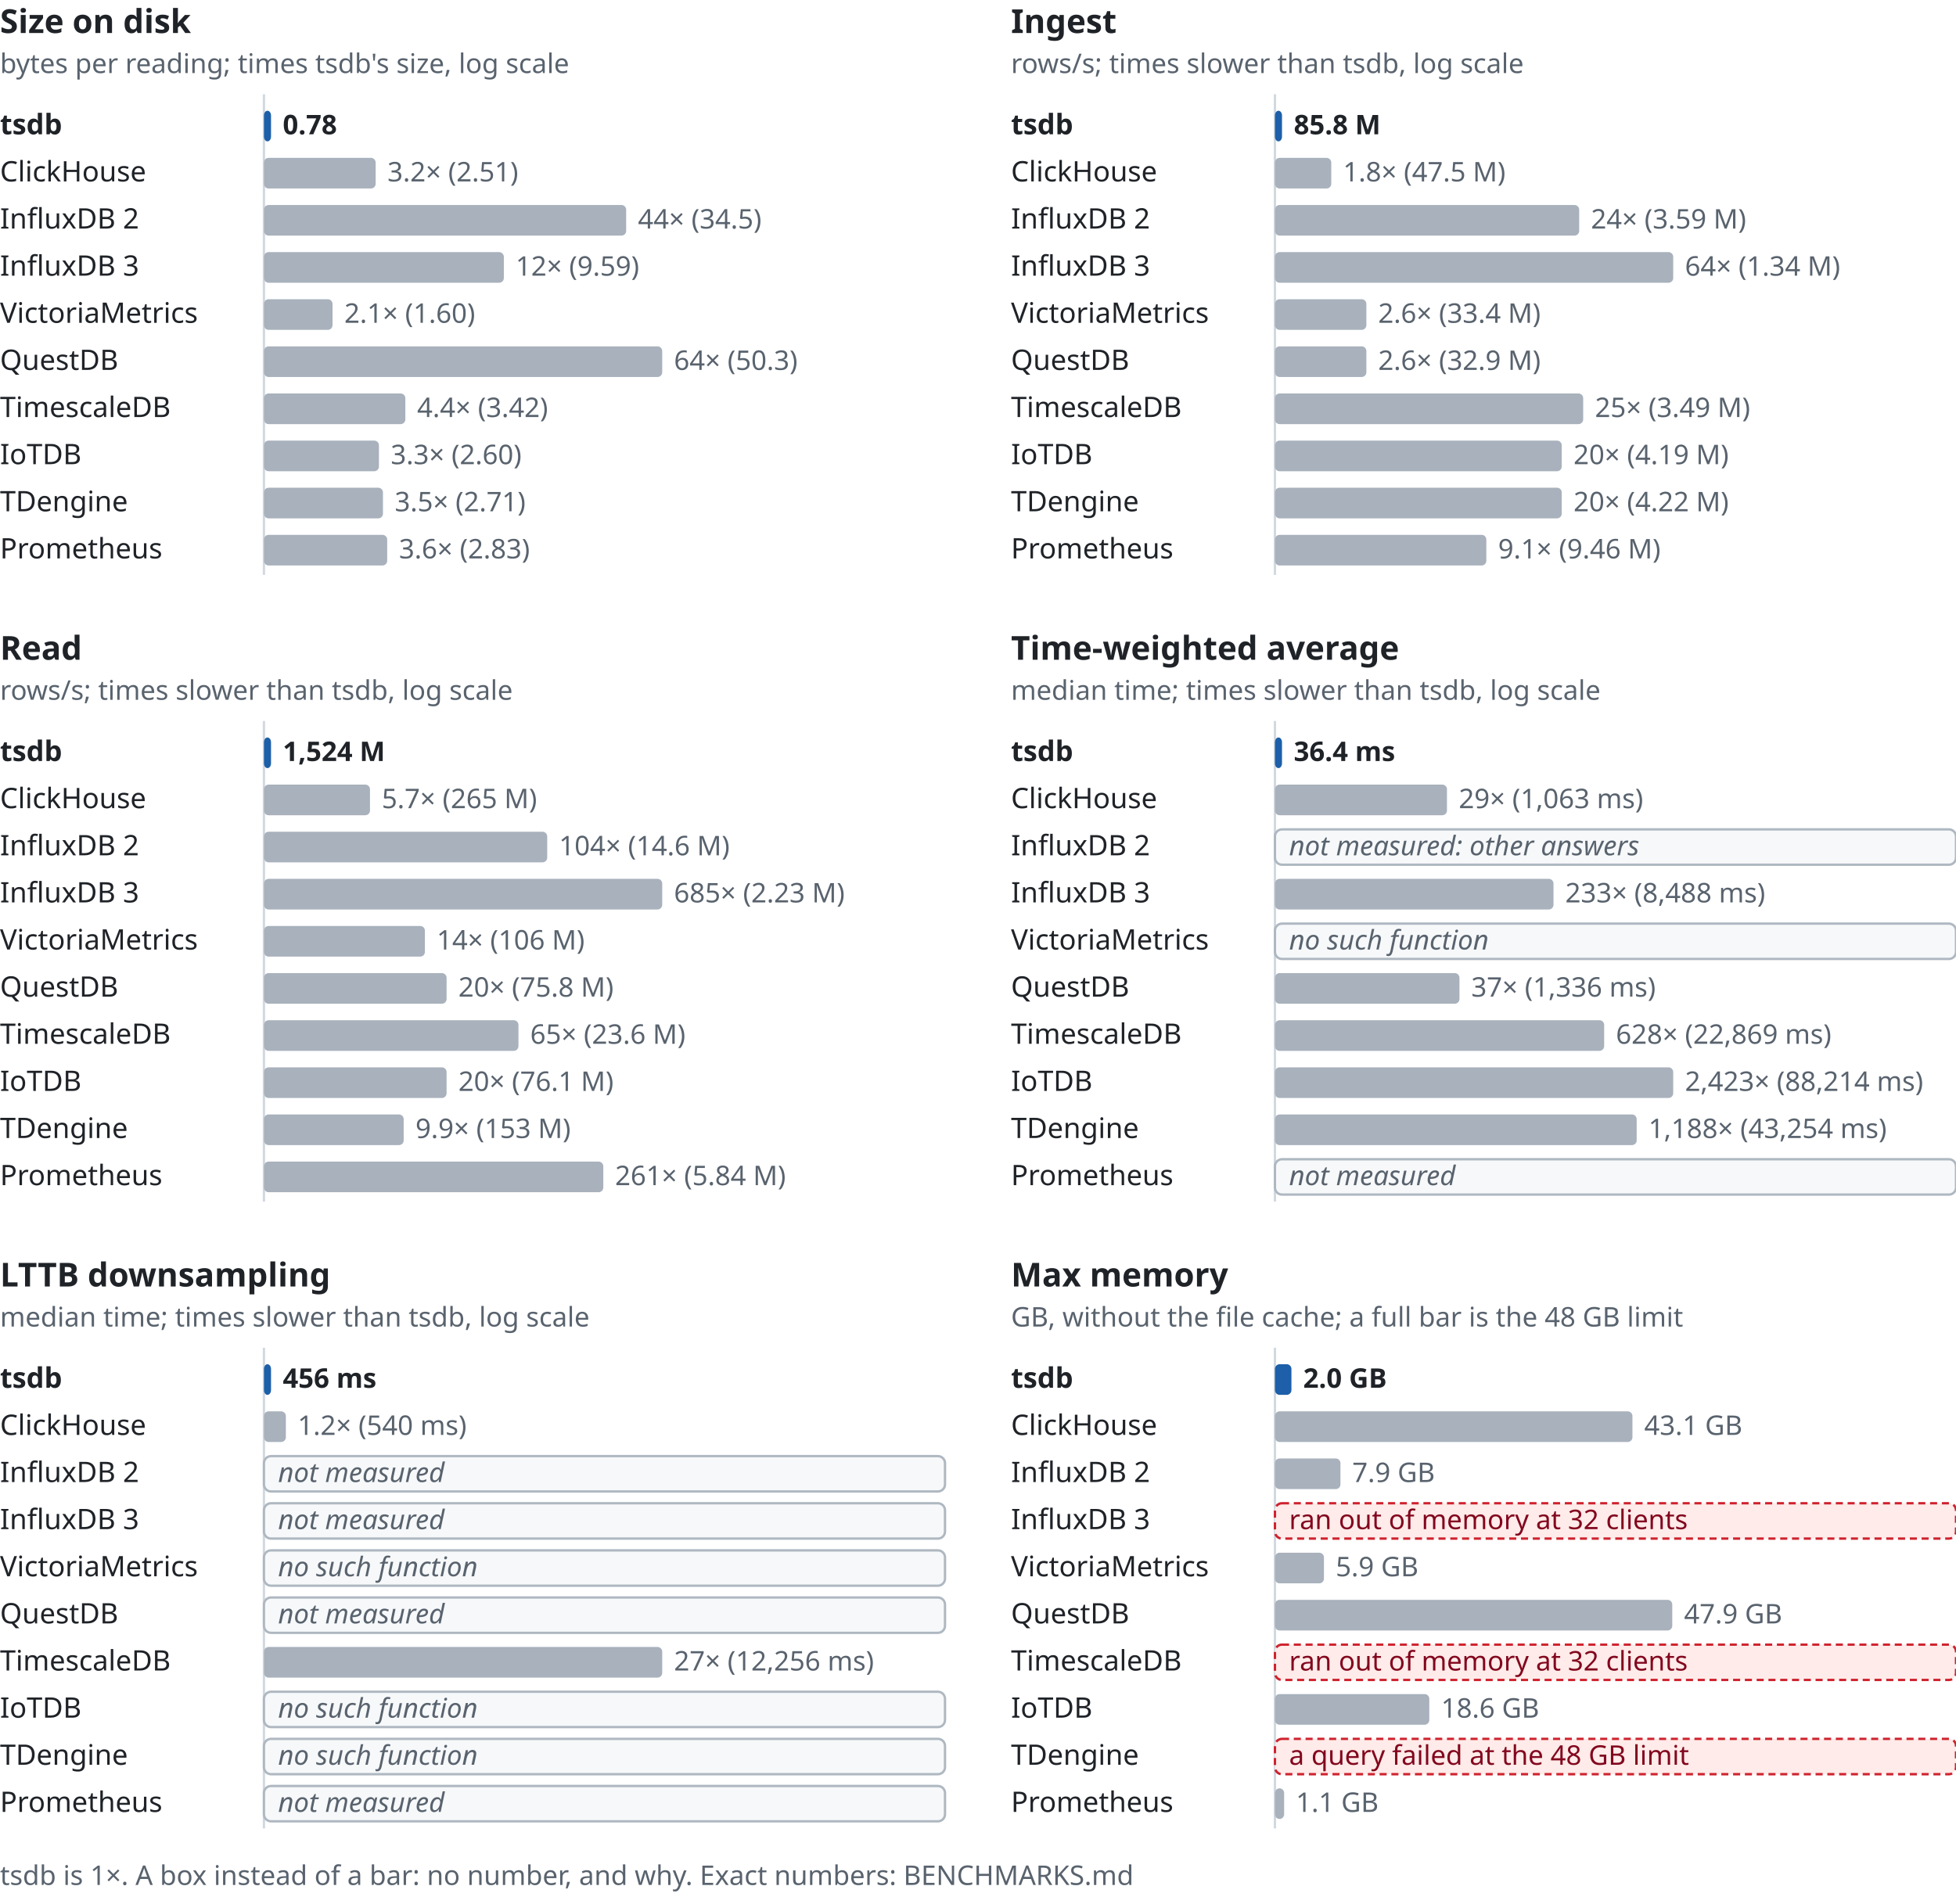
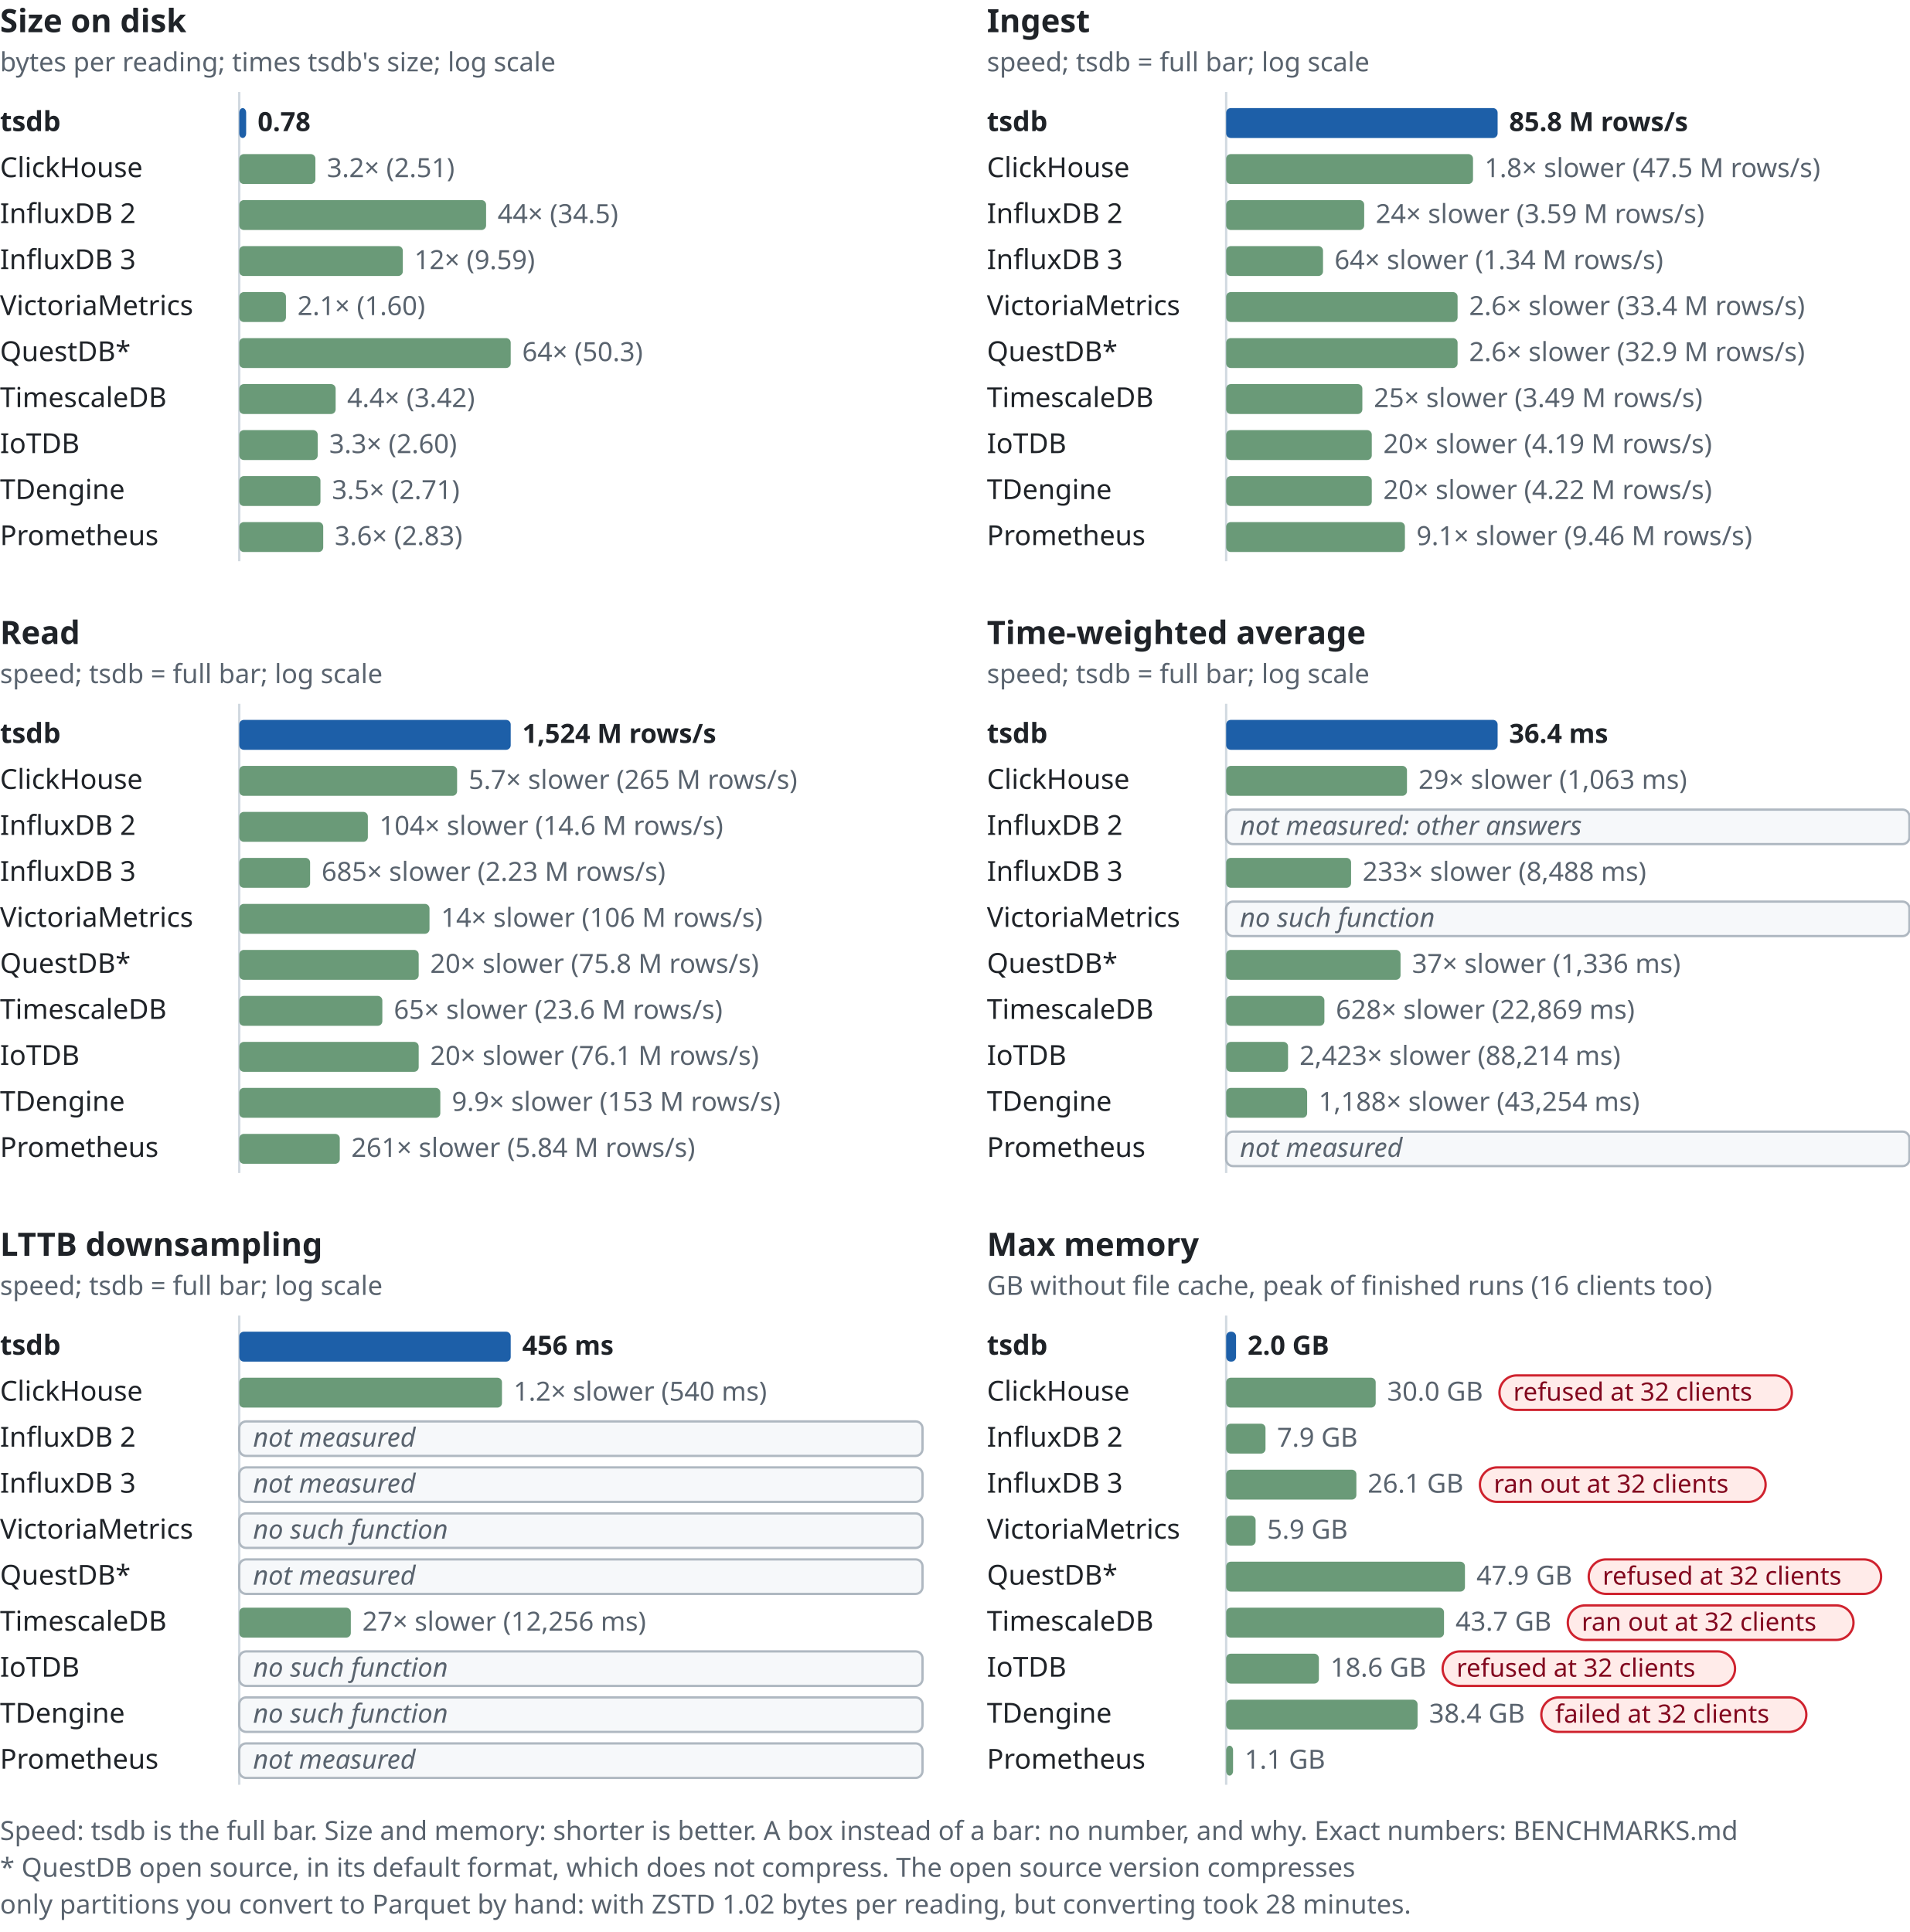
- <svg xmlns="http://www.w3.org/2000/svg" width="830" height="808" viewBox="0 0 830 808">
-   <style>text{font-family:-apple-system, BlinkMacSystemFont, 'Segoe UI', 'Noto Sans', Helvetica, Arial, sans-serif;font-size:12px;fill:#1f2328}.h{font-size:14px;font-weight:600}.m{font-size:11.5px;fill:#59636e}.n{fill:#1f2328}.v{font-size:11.5px;fill:#59636e}.us .n,.us .v{font-weight:700;fill:#1f2328}.b{fill:#a8b1bc}.us .b{fill:#1d5fa8}.r{stroke:#d1d9e0;stroke-width:1}.fail{fill:#ffebe9;stroke:#cf222e;stroke-width:1;stroke-dasharray:3 2}.failt{font-size:11.5px;fill:#82071e}.none{fill:#f6f8fa;stroke:#afb8c1;stroke-width:1}.nonet{font-size:11.5px;font-style:italic;fill:#59636e}</style>
+ <svg xmlns="http://www.w3.org/2000/svg" width="830" height="840" viewBox="0 0 830 840">
+   <style>text{font-family:-apple-system, BlinkMacSystemFont, 'Segoe UI', 'Noto Sans', Helvetica, Arial, sans-serif;font-size:12px;fill:#1f2328}.h{font-size:14px;font-weight:600}.m{font-size:11.5px;fill:#59636e}.n{fill:#1f2328}.v{font-size:11.5px;fill:#59636e}.us .n,.us .v{font-weight:700;fill:#1f2328}.b{fill:#6a9a78}.us .b{fill:#1d5fa8}.r{stroke:#d1d9e0;stroke-width:1}.fail{fill:#ffebe9;stroke:#cf222e;stroke-width:1}.failt{font-size:11px;fill:#82071e}.none{fill:#f6f8fa;stroke:#afb8c1;stroke-width:1}.nonet{font-size:11.5px;font-style:italic;fill:#59636e}</style>
  <text x="0" y="14" class="h">Size on disk</text>
-   <text x="0" y="31" class="m">bytes per reading; times tsdb's size, log scale</text>
-   <line x1="112" x2="112" y1="40" y2="244" class="r" />
+   <text x="0" y="31" class="m">bytes per reading; times tsdb's size; log scale</text>
+   <line x1="104" x2="104" y1="40" y2="244" class="r" />
  <g class="us">
    <text x="0" y="57" class="n">tsdb</text>
-     <rect x="112" y="47" width="3.0" height="13" rx="2" class="b" />
-     <text x="120.0" y="57" class="v">0.78</text>
+     <rect x="104" y="47" width="3.0" height="13" rx="2" class="b" />
+     <text x="112.0" y="57" class="v">0.78</text>
  </g>
  <g>
    <text x="0" y="77" class="n">ClickHouse</text>
-     <rect x="112" y="67" width="47.4" height="13" rx="2" class="b" />
-     <text x="164.4" y="77" class="v">3.2× (2.51)</text>
+     <rect x="104" y="67" width="33.1" height="13" rx="2" class="b" />
+     <text x="142.1" y="77" class="v">3.2× (2.51)</text>
  </g>
  <g>
    <text x="0" y="97" class="n">InfluxDB 2</text>
-     <rect x="112" y="87" width="153.7" height="13" rx="2" class="b" />
-     <text x="270.7" y="97" class="v">44× (34.5)</text>
+     <rect x="104" y="87" width="107.3" height="13" rx="2" class="b" />
+     <text x="216.3" y="97" class="v">44× (34.5)</text>
  </g>
  <g>
    <text x="0" y="117" class="n">InfluxDB 3</text>
-     <rect x="112" y="107" width="101.8" height="13" rx="2" class="b" />
-     <text x="218.8" y="117" class="v">12× (9.59)</text>
+     <rect x="104" y="107" width="71.1" height="13" rx="2" class="b" />
+     <text x="180.1" y="117" class="v">12× (9.59)</text>
  </g>
  <g>
    <text x="0" y="137" class="n">VictoriaMetrics</text>
-     <rect x="112" y="127" width="29.1" height="13" rx="2" class="b" />
-     <text x="146.1" y="137" class="v">2.1× (1.60)</text>
-   </g>
-   <g>
-     <text x="0" y="157" class="n">QuestDB</text>
-     <rect x="112" y="147" width="169.0" height="13" rx="2" class="b" />
-     <text x="286.0" y="157" class="v">64× (50.3)</text>
+     <rect x="104" y="127" width="20.3" height="13" rx="2" class="b" />
+     <text x="129.3" y="137" class="v">2.1× (1.60)</text>
+   </g>
+   <g>
+     <text x="0" y="157" class="n">QuestDB*</text>
+     <rect x="104" y="147" width="118.0" height="13" rx="2" class="b" />
+     <text x="227.0" y="157" class="v">64× (50.3)</text>
  </g>
  <g>
    <text x="0" y="177" class="n">TimescaleDB</text>
-     <rect x="112" y="167" width="60.0" height="13" rx="2" class="b" />
-     <text x="177.0" y="177" class="v">4.4× (3.42)</text>
+     <rect x="104" y="167" width="41.9" height="13" rx="2" class="b" />
+     <text x="150.9" y="177" class="v">4.4× (3.42)</text>
  </g>
  <g>
    <text x="0" y="197" class="n">IoTDB</text>
-     <rect x="112" y="187" width="48.8" height="13" rx="2" class="b" />
-     <text x="165.8" y="197" class="v">3.3× (2.60)</text>
+     <rect x="104" y="187" width="34.1" height="13" rx="2" class="b" />
+     <text x="143.1" y="197" class="v">3.3× (2.60)</text>
  </g>
  <g>
    <text x="0" y="217" class="n">TDengine</text>
-     <rect x="112" y="207" width="50.5" height="13" rx="2" class="b" />
-     <text x="167.5" y="217" class="v">3.5× (2.71)</text>
+     <rect x="104" y="207" width="35.3" height="13" rx="2" class="b" />
+     <text x="144.3" y="217" class="v">3.5× (2.71)</text>
  </g>
  <g>
    <text x="0" y="237" class="n">Prometheus</text>
-     <rect x="112" y="227" width="52.3" height="13" rx="2" class="b" />
-     <text x="169.3" y="237" class="v">3.6× (2.83)</text>
+     <rect x="104" y="227" width="36.5" height="13" rx="2" class="b" />
+     <text x="145.5" y="237" class="v">3.6× (2.83)</text>
  </g>
  <text x="429" y="14" class="h">Ingest</text>
-   <text x="429" y="31" class="m">rows/s; times slower than tsdb, log scale</text>
-   <line x1="541" x2="541" y1="40" y2="244" class="r" />
+   <text x="429" y="31" class="m">speed; tsdb = full bar; log scale</text>
+   <line x1="533" x2="533" y1="40" y2="244" class="r" />
  <g class="us">
    <text x="429" y="57" class="n">tsdb</text>
-     <rect x="541" y="47" width="3.0" height="13" rx="2" class="b" />
-     <text x="549.0" y="57" class="v">85.8 M</text>
+     <rect x="533" y="47" width="118.0" height="13" rx="2" class="b" />
+     <text x="656.0" y="57" class="v">85.8 M rows/s</text>
  </g>
  <g>
    <text x="429" y="77" class="n">ClickHouse</text>
-     <rect x="541" y="67" width="23.9" height="13" rx="2" class="b" />
-     <text x="569.9" y="77" class="v">1.8× (47.5 M)</text>
+     <rect x="533" y="67" width="107.3" height="13" rx="2" class="b" />
+     <text x="645.3" y="77" class="v">1.8× slower (47.5 M rows/s)</text>
  </g>
  <g>
    <text x="429" y="97" class="n">InfluxDB 2</text>
-     <rect x="541" y="87" width="129.1" height="13" rx="2" class="b" />
-     <text x="675.1" y="97" class="v">24× (3.59 M)</text>
+     <rect x="533" y="87" width="60.0" height="13" rx="2" class="b" />
+     <text x="598.0" y="97" class="v">24× slower (3.59 M rows/s)</text>
  </g>
  <g>
    <text x="429" y="117" class="n">InfluxDB 3</text>
-     <rect x="541" y="107" width="169.0" height="13" rx="2" class="b" />
-     <text x="715.0" y="117" class="v">64× (1.34 M)</text>
+     <rect x="533" y="107" width="42.1" height="13" rx="2" class="b" />
+     <text x="580.1" y="117" class="v">64× slower (1.34 M rows/s)</text>
  </g>
  <g>
    <text x="429" y="137" class="n">VictoriaMetrics</text>
-     <rect x="541" y="127" width="38.8" height="13" rx="2" class="b" />
-     <text x="584.8" y="137" class="v">2.6× (33.4 M)</text>
-   </g>
-   <g>
-     <text x="429" y="157" class="n">QuestDB</text>
-     <rect x="541" y="147" width="38.8" height="13" rx="2" class="b" />
-     <text x="584.8" y="157" class="v">2.6× (32.9 M)</text>
+     <rect x="533" y="127" width="100.6" height="13" rx="2" class="b" />
+     <text x="638.6" y="137" class="v">2.6× slower (33.4 M rows/s)</text>
+   </g>
+   <g>
+     <text x="429" y="157" class="n">QuestDB*</text>
+     <rect x="533" y="147" width="100.6" height="13" rx="2" class="b" />
+     <text x="638.6" y="157" class="v">2.6× slower (32.9 M rows/s)</text>
  </g>
  <g>
    <text x="429" y="177" class="n">TimescaleDB</text>
-     <rect x="541" y="167" width="130.8" height="13" rx="2" class="b" />
-     <text x="676.8" y="177" class="v">25× (3.49 M)</text>
+     <rect x="533" y="167" width="59.2" height="13" rx="2" class="b" />
+     <text x="597.2" y="177" class="v">25× slower (3.49 M rows/s)</text>
  </g>
  <g>
    <text x="429" y="197" class="n">IoTDB</text>
-     <rect x="541" y="187" width="121.7" height="13" rx="2" class="b" />
-     <text x="667.7" y="197" class="v">20× (4.19 M)</text>
+     <rect x="533" y="187" width="63.3" height="13" rx="2" class="b" />
+     <text x="601.3" y="197" class="v">20× slower (4.19 M rows/s)</text>
  </g>
  <g>
    <text x="429" y="217" class="n">TDengine</text>
-     <rect x="541" y="207" width="121.7" height="13" rx="2" class="b" />
-     <text x="667.7" y="217" class="v">20× (4.22 M)</text>
+     <rect x="533" y="207" width="63.3" height="13" rx="2" class="b" />
+     <text x="601.3" y="217" class="v">20× slower (4.22 M rows/s)</text>
  </g>
  <g>
    <text x="429" y="237" class="n">Prometheus</text>
-     <rect x="541" y="227" width="89.7" height="13" rx="2" class="b" />
-     <text x="635.7" y="237" class="v">9.1× (9.46 M)</text>
+     <rect x="533" y="227" width="77.7" height="13" rx="2" class="b" />
+     <text x="615.7" y="237" class="v">9.1× slower (9.46 M rows/s)</text>
  </g>
  <text x="0" y="280" class="h">Read</text>
-   <text x="0" y="297" class="m">rows/s; times slower than tsdb, log scale</text>
-   <line x1="112" x2="112" y1="306" y2="510" class="r" />
+   <text x="0" y="297" class="m">speed; tsdb = full bar; log scale</text>
+   <line x1="104" x2="104" y1="306" y2="510" class="r" />
  <g class="us">
    <text x="0" y="323" class="n">tsdb</text>
-     <rect x="112" y="313" width="3.0" height="13" rx="2" class="b" />
-     <text x="120.0" y="323" class="v">1,524 M</text>
+     <rect x="104" y="313" width="118.0" height="13" rx="2" class="b" />
+     <text x="227.0" y="323" class="v">1,524 M rows/s</text>
  </g>
  <g>
    <text x="0" y="343" class="n">ClickHouse</text>
-     <rect x="112" y="333" width="45.0" height="13" rx="2" class="b" />
-     <text x="162.0" y="343" class="v">5.7× (265 M)</text>
+     <rect x="104" y="333" width="94.7" height="13" rx="2" class="b" />
+     <text x="203.7" y="343" class="v">5.7× slower (265 M rows/s)</text>
  </g>
  <g>
    <text x="0" y="363" class="n">InfluxDB 2</text>
-     <rect x="112" y="353" width="120.2" height="13" rx="2" class="b" />
-     <text x="237.2" y="363" class="v">104× (14.6 M)</text>
+     <rect x="104" y="353" width="55.9" height="13" rx="2" class="b" />
+     <text x="164.9" y="363" class="v">104× slower (14.6 M rows/s)</text>
  </g>
  <g>
    <text x="0" y="383" class="n">InfluxDB 3</text>
-     <rect x="112" y="373" width="169.0" height="13" rx="2" class="b" />
-     <text x="286.0" y="383" class="v">685× (2.23 M)</text>
+     <rect x="104" y="373" width="30.8" height="13" rx="2" class="b" />
+     <text x="139.8" y="383" class="v">685× slower (2.23 M rows/s)</text>
  </g>
  <g>
    <text x="0" y="403" class="n">VictoriaMetrics</text>
-     <rect x="112" y="393" width="68.3" height="13" rx="2" class="b" />
-     <text x="185.3" y="403" class="v">14× (106 M)</text>
-   </g>
-   <g>
-     <text x="0" y="423" class="n">QuestDB</text>
-     <rect x="112" y="413" width="77.5" height="13" rx="2" class="b" />
-     <text x="194.5" y="423" class="v">20× (75.8 M)</text>
+     <rect x="104" y="393" width="82.7" height="13" rx="2" class="b" />
+     <text x="191.7" y="403" class="v">14× slower (106 M rows/s)</text>
+   </g>
+   <g>
+     <text x="0" y="423" class="n">QuestDB*</text>
+     <rect x="104" y="413" width="78.0" height="13" rx="2" class="b" />
+     <text x="187.0" y="423" class="v">20× slower (75.8 M rows/s)</text>
  </g>
  <g>
    <text x="0" y="443" class="n">TimescaleDB</text>
-     <rect x="112" y="433" width="108.0" height="13" rx="2" class="b" />
-     <text x="225.0" y="443" class="v">65× (23.6 M)</text>
+     <rect x="104" y="433" width="62.2" height="13" rx="2" class="b" />
+     <text x="171.2" y="443" class="v">65× slower (23.6 M rows/s)</text>
  </g>
  <g>
    <text x="0" y="463" class="n">IoTDB</text>
-     <rect x="112" y="453" width="77.5" height="13" rx="2" class="b" />
-     <text x="194.5" y="463" class="v">20× (76.1 M)</text>
+     <rect x="104" y="453" width="78.0" height="13" rx="2" class="b" />
+     <text x="187.0" y="463" class="v">20× slower (76.1 M rows/s)</text>
  </g>
  <g>
    <text x="0" y="483" class="n">TDengine</text>
-     <rect x="112" y="473" width="59.3" height="13" rx="2" class="b" />
-     <text x="176.3" y="483" class="v">9.9× (153 M)</text>
+     <rect x="104" y="473" width="87.4" height="13" rx="2" class="b" />
+     <text x="196.4" y="483" class="v">9.9× slower (153 M rows/s)</text>
  </g>
  <g>
    <text x="0" y="503" class="n">Prometheus</text>
-     <rect x="112" y="493" width="144.0" height="13" rx="2" class="b" />
-     <text x="261.0" y="503" class="v">261× (5.84 M)</text>
+     <rect x="104" y="493" width="43.7" height="13" rx="2" class="b" />
+     <text x="152.7" y="503" class="v">261× slower (5.84 M rows/s)</text>
  </g>
  <text x="429" y="280" class="h">Time-weighted average</text>
-   <text x="429" y="297" class="m">median time; times slower than tsdb, log scale</text>
-   <line x1="541" x2="541" y1="306" y2="510" class="r" />
+   <text x="429" y="297" class="m">speed; tsdb = full bar; log scale</text>
+   <line x1="533" x2="533" y1="306" y2="510" class="r" />
  <g class="us">
    <text x="429" y="323" class="n">tsdb</text>
-     <rect x="541" y="313" width="3.0" height="13" rx="2" class="b" />
-     <text x="549.0" y="323" class="v">36.4 ms</text>
+     <rect x="533" y="313" width="118.0" height="13" rx="2" class="b" />
+     <text x="656.0" y="323" class="v">36.4 ms</text>
  </g>
  <g>
    <text x="429" y="343" class="n">ClickHouse</text>
-     <rect x="541" y="333" width="73.0" height="13" rx="2" class="b" />
-     <text x="619.0" y="343" class="v">29× (1,063 ms)</text>
+     <rect x="533" y="333" width="78.6" height="13" rx="2" class="b" />
+     <text x="616.6" y="343" class="v">29× slower (1,063 ms)</text>
  </g>
  <g>
    <text x="429" y="363" class="n">InfluxDB 2</text>
-     <rect x="541" y="352" width="289" height="15" rx="3" class="none" />
-     <text x="547" y="363" class="nonet">not measured: other answers</text>
+     <rect x="533" y="352" width="297" height="15" rx="3" class="none" />
+     <text x="539" y="363" class="nonet">not measured: other answers</text>
  </g>
  <g>
    <text x="429" y="383" class="n">InfluxDB 3</text>
-     <rect x="541" y="373" width="118.2" height="13" rx="2" class="b" />
-     <text x="664.2" y="383" class="v">233× (8,488 ms)</text>
+     <rect x="533" y="373" width="54.3" height="13" rx="2" class="b" />
+     <text x="592.3" y="383" class="v">233× slower (8,488 ms)</text>
  </g>
  <g>
    <text x="429" y="403" class="n">VictoriaMetrics</text>
-     <rect x="541" y="392" width="289" height="15" rx="3" class="none" />
-     <text x="547" y="403" class="nonet">no such function</text>
-   </g>
-   <g>
-     <text x="429" y="423" class="n">QuestDB</text>
-     <rect x="541" y="413" width="78.3" height="13" rx="2" class="b" />
-     <text x="624.3" y="423" class="v">37× (1,336 ms)</text>
+     <rect x="533" y="392" width="297" height="15" rx="3" class="none" />
+     <text x="539" y="403" class="nonet">no such function</text>
+   </g>
+   <g>
+     <text x="429" y="423" class="n">QuestDB*</text>
+     <rect x="533" y="413" width="75.8" height="13" rx="2" class="b" />
+     <text x="613.8" y="423" class="v">37× slower (1,336 ms)</text>
  </g>
  <g>
    <text x="429" y="443" class="n">TimescaleDB</text>
-     <rect x="541" y="433" width="139.7" height="13" rx="2" class="b" />
-     <text x="685.7" y="443" class="v">628× (22,869 ms)</text>
+     <rect x="533" y="433" width="42.7" height="13" rx="2" class="b" />
+     <text x="580.7" y="443" class="v">628× slower (22,869 ms)</text>
  </g>
  <g>
    <text x="429" y="463" class="n">IoTDB</text>
-     <rect x="541" y="453" width="169.0" height="13" rx="2" class="b" />
-     <text x="715.0" y="463" class="v">2,423× (88,214 ms)</text>
+     <rect x="533" y="453" width="26.9" height="13" rx="2" class="b" />
+     <text x="564.9" y="463" class="v">2,423× slower (88,214 ms)</text>
  </g>
  <g>
    <text x="429" y="483" class="n">TDengine</text>
-     <rect x="541" y="473" width="153.5" height="13" rx="2" class="b" />
-     <text x="699.5" y="483" class="v">1,188× (43,254 ms)</text>
+     <rect x="533" y="473" width="35.2" height="13" rx="2" class="b" />
+     <text x="573.2" y="483" class="v">1,188× slower (43,254 ms)</text>
  </g>
  <g>
    <text x="429" y="503" class="n">Prometheus</text>
-     <rect x="541" y="492" width="289" height="15" rx="3" class="none" />
-     <text x="547" y="503" class="nonet">not measured</text>
+     <rect x="533" y="492" width="297" height="15" rx="3" class="none" />
+     <text x="539" y="503" class="nonet">not measured</text>
  </g>
  <text x="0" y="546" class="h">LTTB downsampling</text>
-   <text x="0" y="563" class="m">median time; times slower than tsdb, log scale</text>
-   <line x1="112" x2="112" y1="572" y2="776" class="r" />
+   <text x="0" y="563" class="m">speed; tsdb = full bar; log scale</text>
+   <line x1="104" x2="104" y1="572" y2="776" class="r" />
  <g class="us">
    <text x="0" y="589" class="n">tsdb</text>
-     <rect x="112" y="579" width="3.0" height="13" rx="2" class="b" />
-     <text x="120.0" y="589" class="v">456 ms</text>
+     <rect x="104" y="579" width="118.0" height="13" rx="2" class="b" />
+     <text x="227.0" y="589" class="v">456 ms</text>
  </g>
  <g>
    <text x="0" y="609" class="n">ClickHouse</text>
-     <rect x="112" y="599" width="9.3" height="13" rx="2" class="b" />
-     <text x="126.3" y="609" class="v">1.2× (540 ms)</text>
+     <rect x="104" y="599" width="114.2" height="13" rx="2" class="b" />
+     <text x="223.2" y="609" class="v">1.2× slower (540 ms)</text>
  </g>
  <g>
    <text x="0" y="629" class="n">InfluxDB 2</text>
-     <rect x="112" y="618" width="289" height="15" rx="3" class="none" />
-     <text x="118" y="629" class="nonet">not measured</text>
+     <rect x="104" y="618" width="297" height="15" rx="3" class="none" />
+     <text x="110" y="629" class="nonet">not measured</text>
  </g>
  <g>
    <text x="0" y="649" class="n">InfluxDB 3</text>
-     <rect x="112" y="638" width="289" height="15" rx="3" class="none" />
-     <text x="118" y="649" class="nonet">not measured</text>
+     <rect x="104" y="638" width="297" height="15" rx="3" class="none" />
+     <text x="110" y="649" class="nonet">not measured</text>
  </g>
  <g>
    <text x="0" y="669" class="n">VictoriaMetrics</text>
-     <rect x="112" y="658" width="289" height="15" rx="3" class="none" />
-     <text x="118" y="669" class="nonet">no such function</text>
-   </g>
-   <g>
-     <text x="0" y="689" class="n">QuestDB</text>
-     <rect x="112" y="678" width="289" height="15" rx="3" class="none" />
-     <text x="118" y="689" class="nonet">not measured</text>
+     <rect x="104" y="658" width="297" height="15" rx="3" class="none" />
+     <text x="110" y="669" class="nonet">no such function</text>
+   </g>
+   <g>
+     <text x="0" y="689" class="n">QuestDB*</text>
+     <rect x="104" y="678" width="297" height="15" rx="3" class="none" />
+     <text x="110" y="689" class="nonet">not measured</text>
  </g>
  <g>
    <text x="0" y="709" class="n">TimescaleDB</text>
-     <rect x="112" y="699" width="169.0" height="13" rx="2" class="b" />
-     <text x="286.0" y="709" class="v">27× (12,256 ms)</text>
+     <rect x="104" y="699" width="48.5" height="13" rx="2" class="b" />
+     <text x="157.5" y="709" class="v">27× slower (12,256 ms)</text>
  </g>
  <g>
    <text x="0" y="729" class="n">IoTDB</text>
-     <rect x="112" y="718" width="289" height="15" rx="3" class="none" />
-     <text x="118" y="729" class="nonet">no such function</text>
+     <rect x="104" y="718" width="297" height="15" rx="3" class="none" />
+     <text x="110" y="729" class="nonet">no such function</text>
  </g>
  <g>
    <text x="0" y="749" class="n">TDengine</text>
-     <rect x="112" y="738" width="289" height="15" rx="3" class="none" />
-     <text x="118" y="749" class="nonet">no such function</text>
+     <rect x="104" y="738" width="297" height="15" rx="3" class="none" />
+     <text x="110" y="749" class="nonet">no such function</text>
  </g>
  <g>
    <text x="0" y="769" class="n">Prometheus</text>
-     <rect x="112" y="758" width="289" height="15" rx="3" class="none" />
-     <text x="118" y="769" class="nonet">not measured</text>
+     <rect x="104" y="758" width="297" height="15" rx="3" class="none" />
+     <text x="110" y="769" class="nonet">not measured</text>
  </g>
  <text x="429" y="546" class="h">Max memory</text>
-   <text x="429" y="563" class="m">GB, without the file cache; a full bar is the 48 GB limit</text>
-   <line x1="541" x2="541" y1="572" y2="776" class="r" />
+   <text x="429" y="563" class="m">GB without file cache, peak of finished runs (16 clients too)</text>
+   <line x1="533" x2="533" y1="572" y2="776" class="r" />
  <g class="us">
    <text x="429" y="589" class="n">tsdb</text>
-     <rect x="541" y="579" width="7.0" height="13" rx="2" class="b" />
-     <text x="553.0" y="589" class="v">2.0 GB</text>
+     <rect x="533" y="579" width="4.3" height="13" rx="2" class="b" />
+     <text x="542.3" y="589" class="v">2.0 GB</text>
  </g>
  <g>
    <text x="429" y="609" class="n">ClickHouse</text>
-     <rect x="541" y="599" width="151.7" height="13" rx="2" class="b" />
-     <text x="697.7" y="609" class="v">43.1 GB</text>
+     <rect x="533" y="599" width="65.0" height="13" rx="2" class="b" />
+     <text x="603.0" y="609" class="v">30.0 GB</text>
+     <rect x="651.8" y="598" width="127.1" height="15" rx="7.5" class="fail" />
+     <text x="657.8" y="609" class="failt">refused at 32 clients</text>
  </g>
  <g>
    <text x="429" y="629" class="n">InfluxDB 2</text>
-     <rect x="541" y="619" width="27.8" height="13" rx="2" class="b" />
-     <text x="573.8" y="629" class="v">7.9 GB</text>
+     <rect x="533" y="619" width="17.1" height="13" rx="2" class="b" />
+     <text x="555.1" y="629" class="v">7.9 GB</text>
  </g>
  <g>
    <text x="429" y="649" class="n">InfluxDB 3</text>
-     <rect x="541" y="638" width="289" height="15" rx="3" class="fail" />
-     <text x="547" y="649" class="failt">ran out of memory at 32 clients</text>
+     <rect x="533" y="639" width="56.6" height="13" rx="2" class="b" />
+     <text x="594.5" y="649" class="v">26.1 GB</text>
+     <rect x="643.3" y="638" width="124.2" height="15" rx="7.5" class="fail" />
+     <text x="649.3" y="649" class="failt">ran out at 32 clients</text>
  </g>
  <g>
    <text x="429" y="669" class="n">VictoriaMetrics</text>
-     <rect x="541" y="659" width="20.8" height="13" rx="2" class="b" />
-     <text x="566.8" y="669" class="v">5.9 GB</text>
-   </g>
-   <g>
-     <text x="429" y="689" class="n">QuestDB</text>
-     <rect x="541" y="679" width="168.6" height="13" rx="2" class="b" />
-     <text x="714.6" y="689" class="v">47.9 GB</text>
+     <rect x="533" y="659" width="12.8" height="13" rx="2" class="b" />
+     <text x="550.8" y="669" class="v">5.9 GB</text>
+   </g>
+   <g>
+     <text x="429" y="689" class="n">QuestDB*</text>
+     <rect x="533" y="679" width="103.8" height="13" rx="2" class="b" />
+     <text x="641.8" y="689" class="v">47.9 GB</text>
+     <rect x="690.6" y="678" width="127.1" height="15" rx="7.5" class="fail" />
+     <text x="696.6" y="689" class="failt">refused at 32 clients</text>
  </g>
  <g>
    <text x="429" y="709" class="n">TimescaleDB</text>
-     <rect x="541" y="698" width="289" height="15" rx="3" class="fail" />
-     <text x="547" y="709" class="failt">ran out of memory at 32 clients</text>
+     <rect x="533" y="699" width="94.7" height="13" rx="2" class="b" />
+     <text x="632.7" y="709" class="v">43.7 GB</text>
+     <rect x="681.5" y="698" width="124.2" height="15" rx="7.5" class="fail" />
+     <text x="687.5" y="709" class="failt">ran out at 32 clients</text>
  </g>
  <g>
    <text x="429" y="729" class="n">IoTDB</text>
-     <rect x="541" y="719" width="65.5" height="13" rx="2" class="b" />
-     <text x="611.5" y="729" class="v">18.6 GB</text>
+     <rect x="533" y="719" width="40.3" height="13" rx="2" class="b" />
+     <text x="578.3" y="729" class="v">18.6 GB</text>
+     <rect x="627.1" y="718" width="127.1" height="15" rx="7.5" class="fail" />
+     <text x="633.1" y="729" class="failt">refused at 32 clients</text>
  </g>
  <g>
    <text x="429" y="749" class="n">TDengine</text>
-     <rect x="541" y="738" width="289" height="15" rx="3" class="fail" />
-     <text x="547" y="749" class="failt">a query failed at the 48 GB limit</text>
+     <rect x="533" y="739" width="83.2" height="13" rx="2" class="b" />
+     <text x="621.2" y="749" class="v">38.4 GB</text>
+     <rect x="670.0" y="738" width="115.2" height="15" rx="7.5" class="fail" />
+     <text x="676.0" y="749" class="failt">failed at 32 clients</text>
  </g>
  <g>
    <text x="429" y="769" class="n">Prometheus</text>
-     <rect x="541" y="759" width="3.9" height="13" rx="2" class="b" />
-     <text x="549.9" y="769" class="v">1.1 GB</text>
-   </g>
-   <text x="0" y="800" class="m">tsdb is 1×. A box instead of a bar: no number, and why. Exact numbers: BENCHMARKS.md</text>
+     <rect x="533" y="759" width="3.0" height="13" rx="2" class="b" />
+     <text x="541.0" y="769" class="v">1.1 GB</text>
+   </g>
+   <text x="0" y="800" class="m">Speed: tsdb is the full bar. Size and memory: shorter is better. A box instead of a bar: no number, and why. Exact numbers: BENCHMARKS.md</text>
+   <text x="0" y="816" class="m">* QuestDB open source, in its default format, which does not compress. The open source version compresses</text>
+   <text x="0" y="832" class="m">only partitions you convert to Parquet by hand: with ZSTD 1.02 bytes per reading, but converting took 28 minutes.</text>
</svg>
